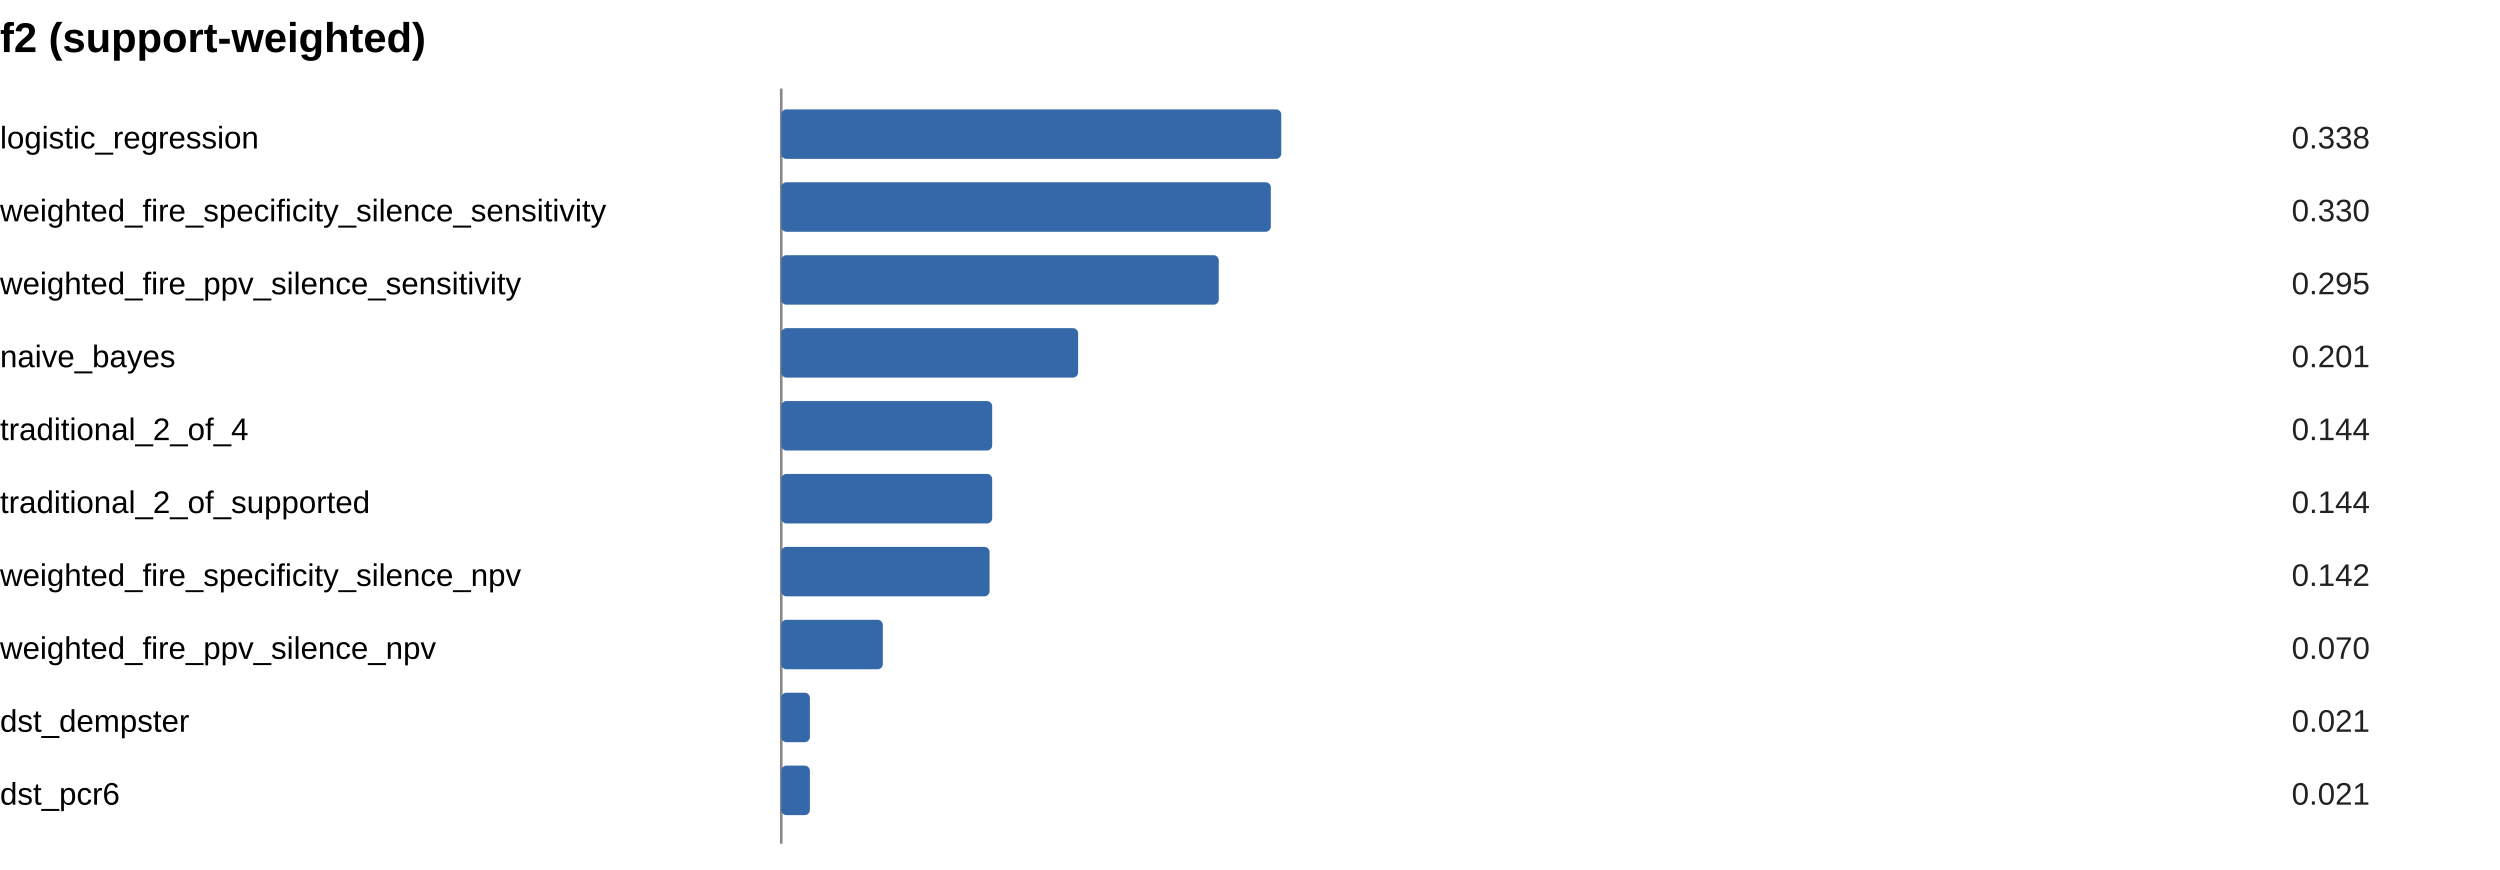
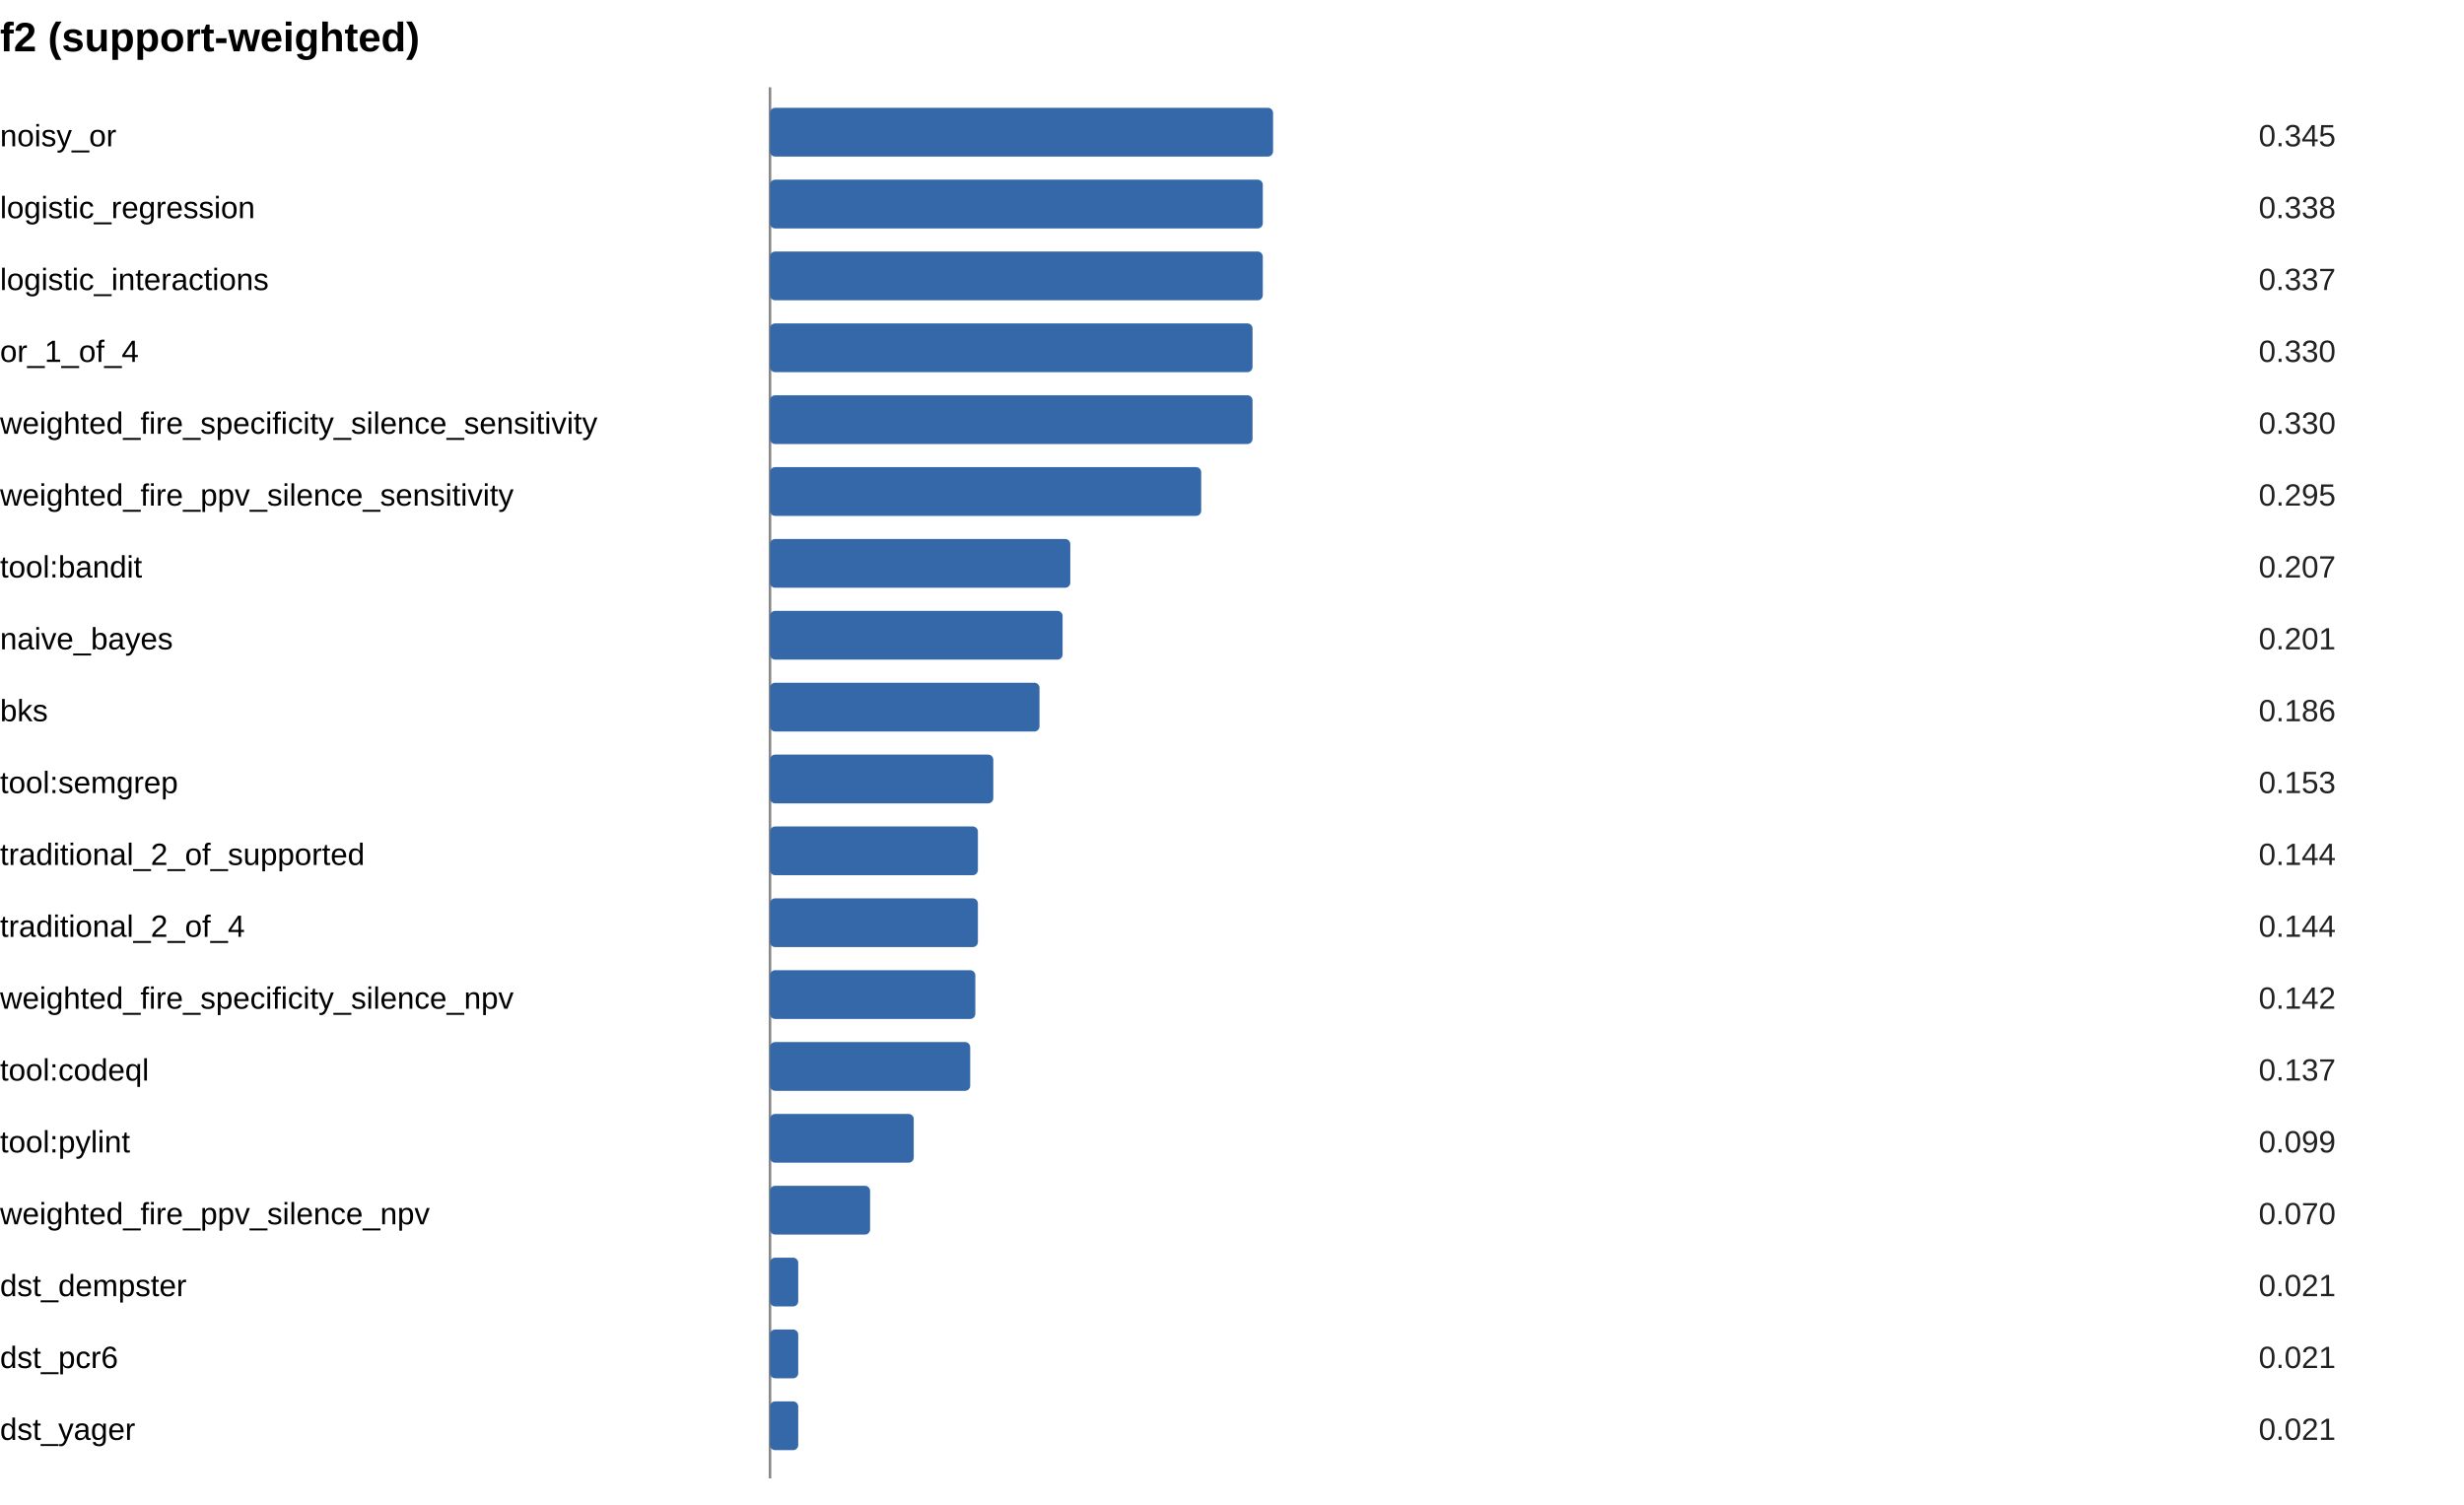
- <svg xmlns="http://www.w3.org/2000/svg" width="960" height="334" viewBox="0 0 960 334">
+ <svg xmlns="http://www.w3.org/2000/svg" width="960" height="586" viewBox="0 0 960 586">
  <style>text{font-family:Arial,sans-serif;font-size:12px}.t{font-size:16px;font-weight:700}.ax{stroke:#888;stroke-width:1}.bar{fill:#3568a8}.v{fill:#222}</style>
  <text class="t" x="0" y="20">f2 (support-weighted)</text>
-   <line class="ax" x1="300" y1="34" x2="300" y2="324" />
-   <text x="0" y="57">logistic_regression</text>
-   <rect class="bar" x="300" y="42" width="192" height="19" rx="2" />
-   <text class="v" x="880" y="57">0.338</text>
-   <text x="0" y="85">weighted_fire_specificity_silence_sensitivity</text>
-   <rect class="bar" x="300" y="70" width="188" height="19" rx="2" />
-   <text class="v" x="880" y="85">0.330</text>
-   <text x="0" y="113">weighted_fire_ppv_silence_sensitivity</text>
-   <rect class="bar" x="300" y="98" width="168" height="19" rx="2" />
-   <text class="v" x="880" y="113">0.295</text>
-   <text x="0" y="141">naive_bayes</text>
-   <rect class="bar" x="300" y="126" width="114" height="19" rx="2" />
-   <text class="v" x="880" y="141">0.201</text>
-   <text x="0" y="169">traditional_2_of_4</text>
-   <rect class="bar" x="300" y="154" width="81" height="19" rx="2" />
-   <text class="v" x="880" y="169">0.144</text>
-   <text x="0" y="197">traditional_2_of_supported</text>
-   <rect class="bar" x="300" y="182" width="81" height="19" rx="2" />
-   <text class="v" x="880" y="197">0.144</text>
-   <text x="0" y="225">weighted_fire_specificity_silence_npv</text>
-   <rect class="bar" x="300" y="210" width="80" height="19" rx="2" />
-   <text class="v" x="880" y="225">0.142</text>
-   <text x="0" y="253">weighted_fire_ppv_silence_npv</text>
-   <rect class="bar" x="300" y="238" width="39" height="19" rx="2" />
-   <text class="v" x="880" y="253">0.070</text>
-   <text x="0" y="281">dst_dempster</text>
-   <rect class="bar" x="300" y="266" width="11" height="19" rx="2" />
-   <text class="v" x="880" y="281">0.021</text>
-   <text x="0" y="309">dst_pcr6</text>
-   <rect class="bar" x="300" y="294" width="11" height="19" rx="2" />
-   <text class="v" x="880" y="309">0.021</text>
+   <line class="ax" x1="300" y1="34" x2="300" y2="576" />
+   <text x="0" y="57">noisy_or</text>
+   <rect class="bar" x="300" y="42" width="196" height="19" rx="2" />
+   <text class="v" x="880" y="57">0.345</text>
+   <text x="0" y="85">logistic_regression</text>
+   <rect class="bar" x="300" y="70" width="192" height="19" rx="2" />
+   <text class="v" x="880" y="85">0.338</text>
+   <text x="0" y="113">logistic_interactions</text>
+   <rect class="bar" x="300" y="98" width="192" height="19" rx="2" />
+   <text class="v" x="880" y="113">0.337</text>
+   <text x="0" y="141">or_1_of_4</text>
+   <rect class="bar" x="300" y="126" width="188" height="19" rx="2" />
+   <text class="v" x="880" y="141">0.330</text>
+   <text x="0" y="169">weighted_fire_specificity_silence_sensitivity</text>
+   <rect class="bar" x="300" y="154" width="188" height="19" rx="2" />
+   <text class="v" x="880" y="169">0.330</text>
+   <text x="0" y="197">weighted_fire_ppv_silence_sensitivity</text>
+   <rect class="bar" x="300" y="182" width="168" height="19" rx="2" />
+   <text class="v" x="880" y="197">0.295</text>
+   <text x="0" y="225">tool:bandit</text>
+   <rect class="bar" x="300" y="210" width="117" height="19" rx="2" />
+   <text class="v" x="880" y="225">0.207</text>
+   <text x="0" y="253">naive_bayes</text>
+   <rect class="bar" x="300" y="238" width="114" height="19" rx="2" />
+   <text class="v" x="880" y="253">0.201</text>
+   <text x="0" y="281">bks</text>
+   <rect class="bar" x="300" y="266" width="105" height="19" rx="2" />
+   <text class="v" x="880" y="281">0.186</text>
+   <text x="0" y="309">tool:semgrep</text>
+   <rect class="bar" x="300" y="294" width="87" height="19" rx="2" />
+   <text class="v" x="880" y="309">0.153</text>
+   <text x="0" y="337">traditional_2_of_supported</text>
+   <rect class="bar" x="300" y="322" width="81" height="19" rx="2" />
+   <text class="v" x="880" y="337">0.144</text>
+   <text x="0" y="365">traditional_2_of_4</text>
+   <rect class="bar" x="300" y="350" width="81" height="19" rx="2" />
+   <text class="v" x="880" y="365">0.144</text>
+   <text x="0" y="393">weighted_fire_specificity_silence_npv</text>
+   <rect class="bar" x="300" y="378" width="80" height="19" rx="2" />
+   <text class="v" x="880" y="393">0.142</text>
+   <text x="0" y="421">tool:codeql</text>
+   <rect class="bar" x="300" y="406" width="78" height="19" rx="2" />
+   <text class="v" x="880" y="421">0.137</text>
+   <text x="0" y="449">tool:pylint</text>
+   <rect class="bar" x="300" y="434" width="56" height="19" rx="2" />
+   <text class="v" x="880" y="449">0.099</text>
+   <text x="0" y="477">weighted_fire_ppv_silence_npv</text>
+   <rect class="bar" x="300" y="462" width="39" height="19" rx="2" />
+   <text class="v" x="880" y="477">0.070</text>
+   <text x="0" y="505">dst_dempster</text>
+   <rect class="bar" x="300" y="490" width="11" height="19" rx="2" />
+   <text class="v" x="880" y="505">0.021</text>
+   <text x="0" y="533">dst_pcr6</text>
+   <rect class="bar" x="300" y="518" width="11" height="19" rx="2" />
+   <text class="v" x="880" y="533">0.021</text>
+   <text x="0" y="561">dst_yager</text>
+   <rect class="bar" x="300" y="546" width="11" height="19" rx="2" />
+   <text class="v" x="880" y="561">0.021</text>
</svg>
